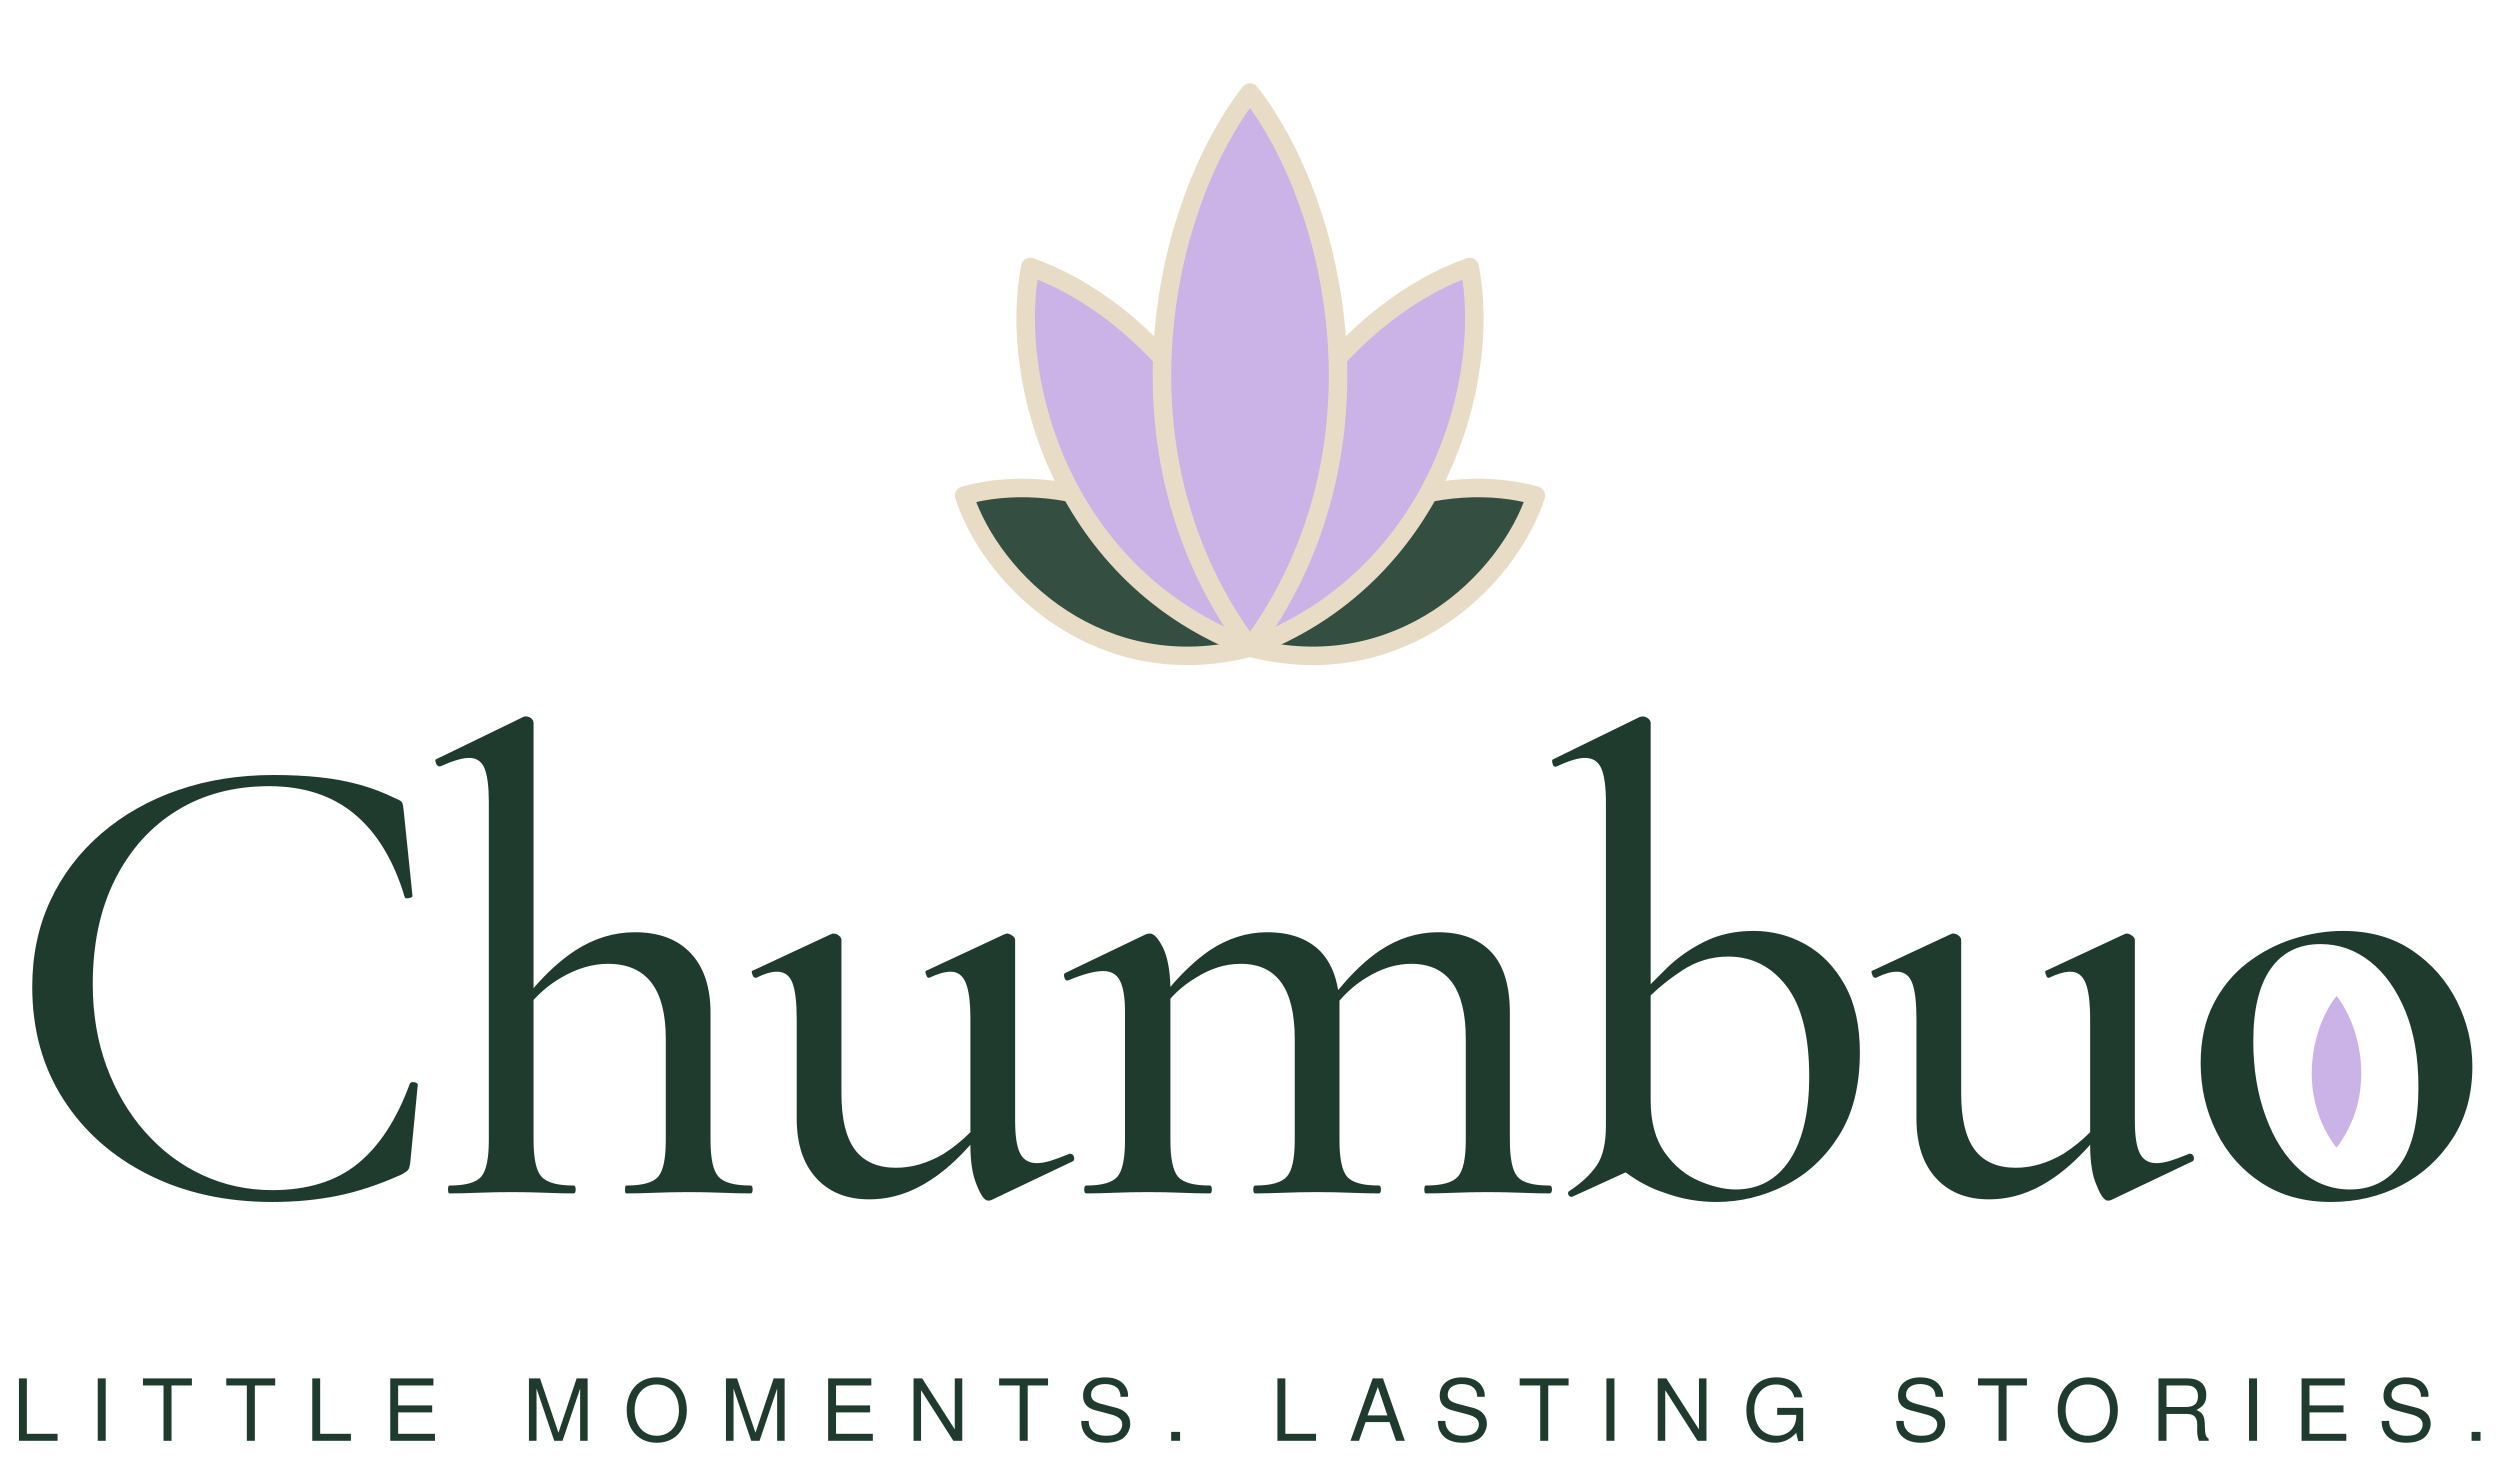
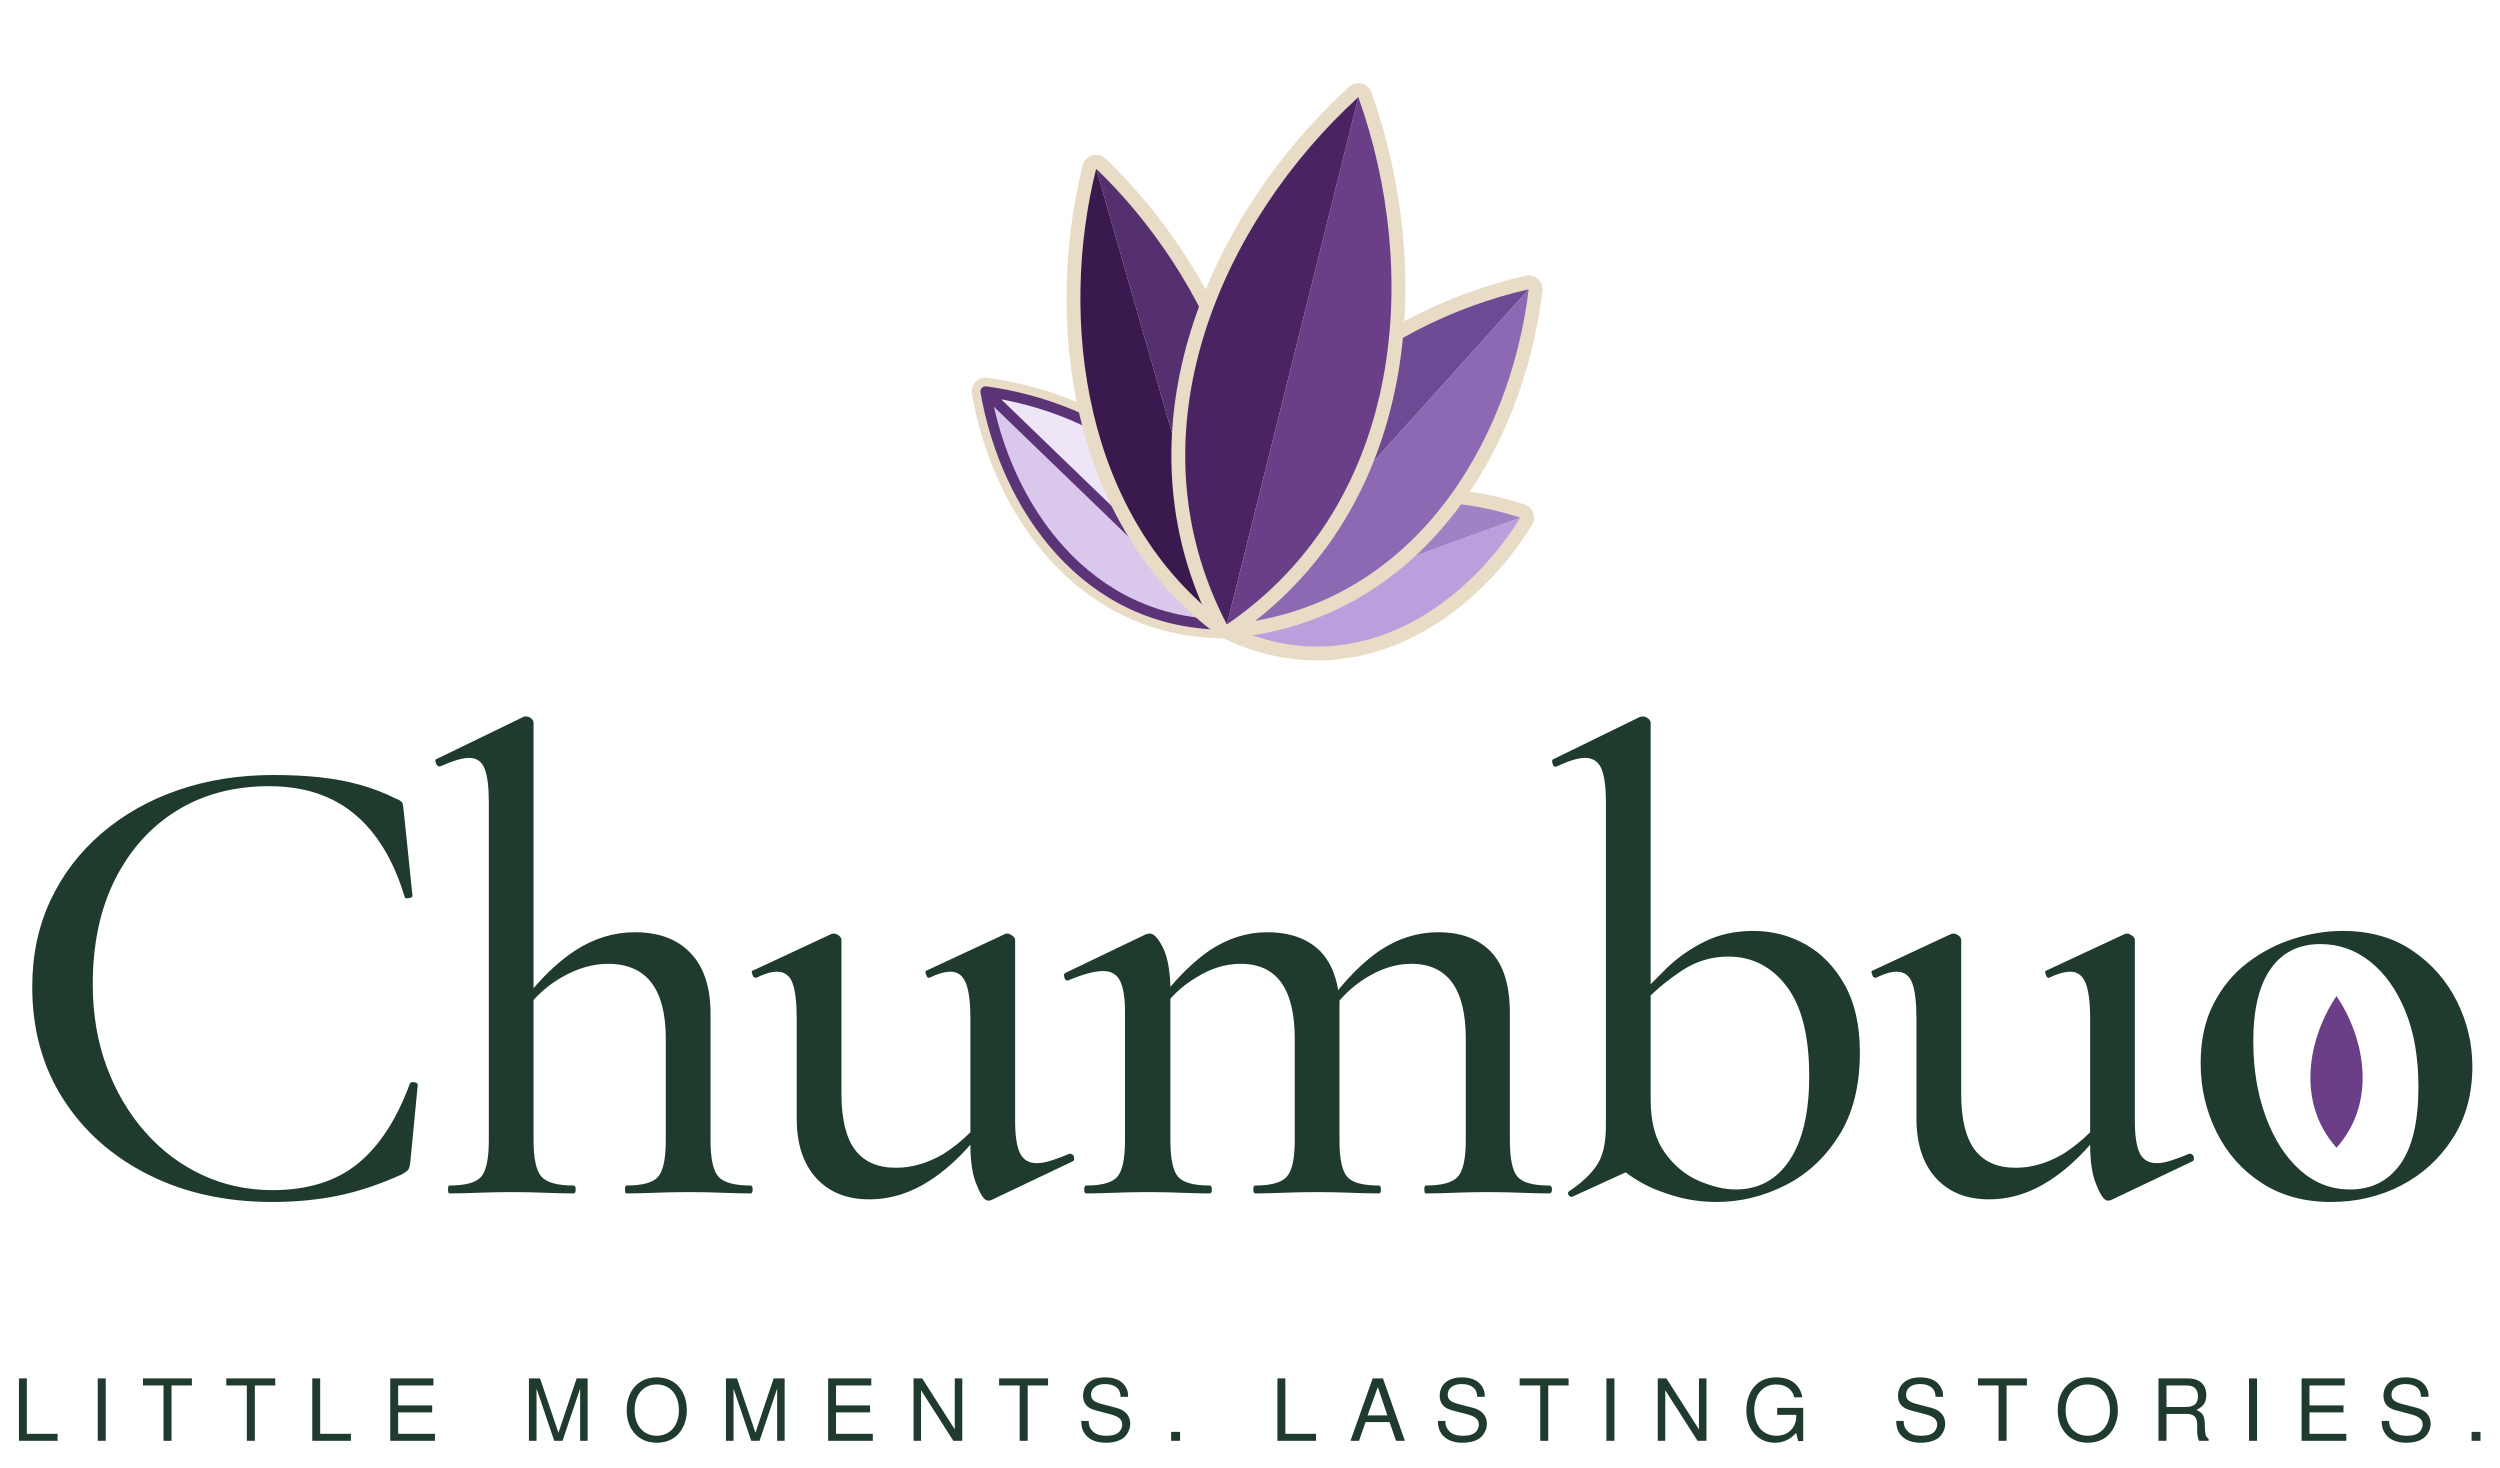
<svg xmlns="http://www.w3.org/2000/svg" width="380" height="223" viewBox="0 0 380 223" role="img" aria-label="Chumbuo">
  <g transform="translate(133.75 0) scale(1.757812)">
-     <g transform="translate(32 56)">
-       <path d="M0 0C-9 -9.8 -5.4 -22.4 0 -28C5.4 -22.4 9 -9.8 0 0Z" transform="rotate(-62)" fill="#1F3B2E" fill-opacity="0.9" stroke="#E8DCC6" stroke-width="1.6" stroke-linejoin="round" />
-       <path d="M0 0C-9 -9.8 -5.4 -22.4 0 -28C5.4 -22.4 9 -9.8 0 0Z" transform="rotate(62)" fill="#1F3B2E" fill-opacity="0.9" stroke="#E8DCC6" stroke-width="1.6" stroke-linejoin="round" />
-       <path d="M0 0C-11 -13.3 -6.6 -30.4 0 -38C6.6 -30.4 11 -13.3 0 0Z" transform="rotate(-30)" fill="#CBB3E8" stroke="#E8DCC6" stroke-width="1.6" stroke-linejoin="round" />
-       <path d="M0 0C-11 -13.3 -6.6 -30.4 0 -38C6.6 -30.4 11 -13.3 0 0Z" transform="rotate(30)" fill="#CBB3E8" stroke="#E8DCC6" stroke-width="1.6" stroke-linejoin="round" />
-       <path d="M0 0C-12.5 -16.8 -7.5 -38.4 0 -48C7.5 -38.4 12.5 -16.8 0 0Z" transform="rotate(0)" fill="#CBB3E8" stroke="#E8DCC6" stroke-width="1.6" stroke-linejoin="round" />
+     <g transform="translate(30 54)">
+       <g transform="rotate(-46)">
+         <path d="M0 0C-8.5 -8.7 -5.95 -20.88 0 -29ZM0 0C8.5 -8.7 5.95 -20.88 0 -29Z" fill="none" stroke="#E8DCC6" stroke-width="2.4" stroke-linejoin="round" />
+         <path d="M0 0C-8.5 -8.7 -5.95 -20.88 0 -29Z" fill="#D9C8EC" />
+         <path d="M0 0C8.5 -8.7 5.95 -20.88 0 -29Z" fill="#EEE5F7" />
+         <path d="M0 0C-8.5 -8.7 -5.95 -20.88 0 -29ZM0 0C8.5 -8.7 5.95 -20.88 0 -29Z" fill="none" stroke="#5B3478" stroke-width="0.9" stroke-linejoin="round" />
+       </g>
+       <g transform="rotate(70)">
+         <path d="M0 0C-8.5 -8.1 -5.95 -19.44 0 -27ZM0 0C8.5 -8.1 5.95 -19.44 0 -27Z" fill="none" stroke="#E8DCC6" stroke-width="2.4" stroke-linejoin="round" />
+         <path d="M0 0C-8.5 -8.1 -5.95 -19.44 0 -27Z" fill="#9F82C6" />
+         <path d="M0 0C8.5 -8.1 5.95 -19.44 0 -27Z" fill="#B9A0DC" />
+       </g>
+       <g transform="rotate(-16)">
+         <path d="M0 0C-9.5 -12.3 -6.65 -29.52 0 -41ZM0 0C9.5 -12.3 6.65 -29.52 0 -41Z" fill="none" stroke="#E8DCC6" stroke-width="2.4" stroke-linejoin="round" />
+         <path d="M0 0C-9.5 -12.3 -6.65 -29.52 0 -41Z" fill="#3A1A4E" />
+         <path d="M0 0C9.5 -12.3 6.65 -29.52 0 -41Z" fill="#55306E" />
+       </g>
+       <g transform="rotate(42)">
+         <path d="M0 0C-11 -11.7 -7.7 -28.08 0 -39ZM0 0C11 -11.7 7.7 -28.08 0 -39Z" fill="none" stroke="#E8DCC6" stroke-width="2.4" stroke-linejoin="round" />
+         <path d="M0 0C-11 -11.7 -7.7 -28.08 0 -39Z" fill="#6E4A94" />
+         <path d="M0 0C11 -11.7 7.7 -28.08 0 -39Z" fill="#8C69B2" />
+       </g>
+       <g transform="rotate(14)">
+         <path d="M0 0C-12.5 -14.1 -8.75 -33.84 0 -47ZM0 0C12.5 -14.1 8.75 -33.84 0 -47Z" fill="none" stroke="#E8DCC6" stroke-width="2.4" stroke-linejoin="round" />
+         <path d="M0 0C-12.5 -14.1 -8.75 -33.84 0 -47Z" fill="#4A2462" />
+         <path d="M0 0C12.5 -14.1 8.75 -33.84 0 -47Z" fill="#6A3F88" />
+       </g>
    </g>
  </g>
  <g transform="translate(0 89)">
    <path d="M41.6 28.8L41.6 28.8Q45.4 28.8 48.65 29.15Q51.9 29.5 54.75 30.3Q57.6 31.1 60.2 32.4L60.2 32.4Q61 32.7 61.15 33.05Q61.3 33.4 61.4 34.6L61.4 34.6L62.7 47.2Q62.7 47.4 62.2 47.5L62.2 47.5Q61.8 47.6 61.6 47.5L61.6 47.5Q61.5 47.4 61.5 47.3L61.5 47.3Q59 39 53.9 34.75Q48.8 30.5 40.9 30.5L40.9 30.5Q32.9 30.5 26.9 34.2Q20.9 37.9 17.5 44.65Q14.1 51.4 14.1 60.6L14.1 60.6Q14.1 67.4 16.2 73.1Q18.3 78.8 22.05 83.05Q25.8 87.3 30.75 89.6Q35.7 91.9 41.4 91.9L41.4 91.9Q49.4 91.9 54.35 87.9Q59.3 83.9 62.3 75.7L62.3 75.7Q62.5 75.4 63 75.5Q63.5 75.6 63.5 75.9L63.5 75.9L62.4 87.3Q62.3 88.5 62.05 88.8Q61.8 89.1 61.1 89.5L61.1 89.5Q56 91.8 51.35 92.75Q46.7 93.7 41.4 93.7L41.4 93.7Q30.8 93.7 22.55 89.55Q14.3 85.4 9.6 78.05Q4.9 70.7 4.9 61L4.9 61Q4.9 53.8 7.65 47.9Q10.4 42 15.4 37.7Q20.4 33.4 27.05 31.1Q33.7 28.8 41.6 28.8M68.3 92.4L68.3 92.4Q68.1 92.4 68.1 91.8Q68.1 91.2 68.3 91.2L68.3 91.2Q72 91.2 73.15 89.85Q74.3 88.5 74.3 84.3L74.3 84.3L74.3 32.9Q74.3 29.4 73.65 27.8Q73 26.2 71.3 26.2L71.3 26.2Q69.8 26.2 66.9 27.5L66.9 27.5Q66.8 27.5 66.8 27.5L66.8 27.5Q66.5 27.5 66.3 27.1L66.3 27.1Q66.1 26.6 66.2 26.5L66.2 26.5Q66.2 26.4 66.3 26.4L66.3 26.4L79.7 19.9L80 19.9Q80.4 19.9 80.75 20.2Q81.1 20.5 81.1 20.9L81.1 20.9L81.1 61.2Q84.2 57.6 87.4 55.5L87.4 55.5Q91.7 52.7 96.5 52.7L96.5 52.7Q102 52.7 105 55.9Q108 59.1 108 65L108 65L108 84.3Q108 88.5 109.2 89.85Q110.4 91.2 114.1 91.2L114.1 91.2Q114.4 91.2 114.4 91.8Q114.4 92.4 114.1 92.4L114.1 92.4Q112.2 92.4 109.8 92.3Q107.4 92.2 104.7 92.2Q102 92.2 99.55 92.3Q97.1 92.4 95.2 92.4L95.2 92.4Q95 92.4 95 91.8Q95 91.2 95.2 91.2L95.2 91.2Q98.9 91.2 100.05 89.85Q101.2 88.5 101.2 84.3L101.2 84.3L101.2 68.9Q101.2 57.5 92.4 57.5L92.4 57.5Q88.9 57.5 85.3 59.6L85.3 59.6Q82.9 61 81.1 63L81.1 63L81.1 84.3Q81.1 88.5 82.3 89.85Q83.5 91.2 87.2 91.2L87.2 91.2Q87.5 91.2 87.5 91.8Q87.5 92.4 87.2 92.4L87.2 92.4Q85.3 92.4 82.9 92.3Q80.5 92.2 77.8 92.2Q75.1 92.2 72.65 92.3Q70.2 92.4 68.3 92.4M132.1 93.3L132.1 93.3Q127 93.3 124.05 90.05Q121.1 86.8 121.1 81L121.1 81L121.1 65.9Q121.1 62.1 120.45 60.4Q119.8 58.7 118.1 58.7L118.1 58.7Q116.8 58.7 115 59.6L115 59.6Q114.9 59.7 114.8 59.6L114.8 59.6Q114.5 59.6 114.4 59.2L114.4 59.2Q114.2 58.8 114.3 58.6L114.3 58.6Q114.4 58.5 114.5 58.5L114.5 58.5L126.3 53Q126.5 52.9 126.7 52.9L126.7 52.9Q127.1 52.9 127.5 53.2Q127.9 53.5 127.9 53.9L127.9 53.9L127.9 77.2Q127.9 83 129.95 85.75Q132 88.5 136.2 88.5L136.2 88.5Q139.8 88.5 143.4 86.4L143.4 86.4Q145.6 85 147.5 83.1L147.5 83.1L147.5 65.9Q147.5 62.1 146.8 60.4Q146.1 58.7 144.5 58.7L144.5 58.7Q143.2 58.7 141.3 59.6L141.3 59.6Q141.2 59.7 141.1 59.6L141.1 59.6Q140.9 59.6 140.8 59.2L140.8 59.2Q140.6 58.8 140.7 58.6L140.7 58.6Q140.8 58.5 140.9 58.5L140.9 58.5L152.7 53Q152.9 52.9 153.1 52.9L153.1 52.9Q153.4 52.9 153.85 53.2Q154.3 53.5 154.3 53.9L154.3 53.9L154.3 81.4Q154.3 84.8 155.05 86.3Q155.8 87.8 157.6 87.8L157.6 87.8Q158.5 87.8 159.65 87.45Q160.8 87.1 162.5 86.4L162.5 86.4Q162.6 86.3 162.8 86.4L162.8 86.4Q163 86.4 163.2 86.7L163.2 86.7Q163.4 87.3 163.1 87.5L163.1 87.5L150.7 93.4Q150.5 93.5 150.2 93.5L150.2 93.5Q149.4 93.5 148.5 91.2L148.5 91.2Q147.5 89 147.5 85L147.5 85Q144.5 88.4 141.4 90.4L141.4 90.4Q137 93.3 132.1 93.3M216.7 92.4L216.7 92.4Q216.5 92.4 216.5 91.8Q216.5 91.2 216.7 91.2L216.7 91.2Q220.4 91.2 221.6 89.85Q222.8 88.5 222.8 84.3L222.8 84.3L222.8 68.9Q222.8 57.5 214.5 57.5L214.5 57.5Q211.1 57.5 207.7 59.6L207.7 59.6Q205.4 61 203.6 63.1L203.6 63.1Q203.6 63.8 203.6 64.5L203.6 64.5L203.6 84.3Q203.6 88.5 204.75 89.85Q205.9 91.2 209.6 91.2L209.6 91.2Q209.9 91.2 209.9 91.8Q209.9 92.4 209.6 92.4L209.6 92.4Q207.7 92.4 205.3 92.3Q202.9 92.2 200.2 92.2Q197.5 92.2 195.05 92.3Q192.6 92.4 190.8 92.4L190.8 92.4Q190.5 92.4 190.5 91.8Q190.5 91.2 190.8 91.2L190.8 91.2Q194.4 91.2 195.6 89.85Q196.8 88.5 196.8 84.3L196.8 84.3L196.8 68.9Q196.8 57.5 188.6 57.5L188.6 57.5Q185.1 57.5 181.8 59.6L181.8 59.6Q179.6 60.9 177.9 62.8L177.9 62.8L177.9 84.3Q177.9 88.5 179.05 89.85Q180.2 91.2 183.9 91.2L183.9 91.2Q184.2 91.2 184.2 91.8Q184.2 92.4 183.9 92.4L183.9 92.4Q182 92.4 179.6 92.3Q177.2 92.2 174.5 92.2Q171.8 92.2 169.35 92.3Q166.9 92.4 165.1 92.4L165.1 92.4Q164.8 92.4 164.8 91.8Q164.8 91.2 165.1 91.2L165.1 91.2Q168.7 91.2 169.85 89.85Q171 88.5 171 84.3L171 84.3L171 64.8Q171 61.6 170.25 60.1Q169.5 58.6 167.7 58.6L167.7 58.6Q166.7 58.6 165.4 58.95Q164.1 59.3 162.4 60L162.4 60Q162.2 60.1 162.1 60L162.1 60Q161.9 60 161.8 59.6L161.8 59.6Q161.6 59.1 161.9 58.9L161.9 58.9L174.2 53Q174.6 52.9 174.8 52.9L174.8 52.9Q175.7 52.9 176.8 55.1L176.8 55.1Q177.8 57.2 177.9 61L177.9 61Q180.8 57.6 183.8 55.5L183.8 55.5Q188 52.7 192.6 52.7L192.6 52.7Q197.8 52.7 200.7 55.6L200.7 55.6Q202.8 57.8 203.4 61.5L203.4 61.5Q206.5 57.7 209.7 55.5L209.7 55.5Q213.9 52.7 218.6 52.7L218.6 52.7Q223.8 52.7 226.65 55.7Q229.5 58.7 229.5 65L229.5 65L229.5 84.3Q229.5 88.5 230.65 89.85Q231.8 91.2 235.5 91.2L235.5 91.2Q235.9 91.2 235.9 91.8Q235.9 92.4 235.5 92.4L235.5 92.4Q233.7 92.4 231.25 92.3Q228.8 92.2 226.1 92.2L226.1 92.2Q223.5 92.2 221.05 92.3Q218.6 92.4 216.7 92.4M260.9 93.7L260.9 93.7Q256.8 93.7 253 92.3L253 92.3Q249.9 91.3 247.1 89.2L247.1 89.2L239 92.9Q238.6 93 238.4 92.6Q238.2 92.2 238.6 92L238.6 92Q241.3 90.2 242.7 88.15Q244.1 86.1 244.1 82.1L244.1 82.1L244.1 33Q244.1 29.4 243.4 27.8Q242.7 26.2 240.9 26.2L240.9 26.2Q239.4 26.2 236.6 27.5L236.6 27.5Q236.5 27.6 236.3 27.5L236.3 27.5Q236.1 27.5 236 27.1L236 27.1Q235.8 26.5 236.1 26.4L236.1 26.4L249.2 20Q249.5 19.9 249.7 19.9L249.7 19.9Q250.1 19.9 250.5 20.2Q250.9 20.5 250.9 20.9L250.9 20.9L250.9 60.6Q252.1 59.4 253.4 58.1L253.4 58.1Q255.9 55.7 259.15 54.1Q262.4 52.5 266.5 52.5L266.5 52.5Q270.8 52.5 274.45 54.55Q278.1 56.6 280.4 60.7Q282.7 64.8 282.7 71L282.7 71Q282.7 78.6 279.5 83.65Q276.3 88.7 271.3 91.2Q266.3 93.7 260.9 93.7M250.9 62.3L250.9 78.2Q250.9 83.2 253.05 86.2Q255.2 89.2 258.25 90.5Q261.3 91.8 263.8 91.8L263.8 91.8Q269.1 91.8 272.05 87.3Q275 82.8 275 74.6L275 74.6Q275 65.4 271.55 60.9Q268.1 56.4 262.7 56.4L262.7 56.4Q258.9 56.4 255.7 58.5L255.7 58.5Q253.1 60.2 250.9 62.3L250.9 62.3M302.3 93.3L302.3 93.3Q297.2 93.3 294.25 90.05Q291.3 86.8 291.3 81L291.3 81L291.3 65.9Q291.3 62.1 290.65 60.4Q290 58.7 288.3 58.7L288.3 58.7Q287 58.7 285.2 59.6L285.2 59.6Q285.1 59.7 285 59.6L285 59.6Q284.7 59.6 284.6 59.2L284.6 59.2Q284.4 58.8 284.5 58.6L284.5 58.6Q284.6 58.5 284.7 58.5L284.7 58.5L296.5 53Q296.7 52.9 296.9 52.9L296.9 52.9Q297.3 52.9 297.7 53.2Q298.1 53.5 298.1 53.9L298.1 53.9L298.1 77.2Q298.1 83 300.15 85.75Q302.2 88.5 306.4 88.5L306.4 88.5Q310 88.5 313.6 86.4L313.6 86.4Q315.8 85 317.7 83.1L317.7 83.1L317.7 65.9Q317.7 62.1 317 60.4Q316.3 58.7 314.7 58.7L314.7 58.7Q313.4 58.7 311.5 59.6L311.5 59.6Q311.4 59.7 311.3 59.6L311.3 59.6Q311.1 59.6 311 59.2L311 59.2Q310.8 58.8 310.9 58.6L310.9 58.6Q311 58.5 311.1 58.5L311.1 58.5L322.9 53Q323.1 52.9 323.3 52.9L323.3 52.9Q323.6 52.9 324.05 53.2Q324.5 53.5 324.5 53.9L324.5 53.9L324.5 81.4Q324.5 84.8 325.25 86.3Q326 87.8 327.8 87.8L327.8 87.8Q328.7 87.8 329.85 87.45Q331 87.1 332.7 86.4L332.7 86.4Q332.8 86.3 333 86.4L333 86.4Q333.2 86.4 333.4 86.7L333.4 86.7Q333.6 87.3 333.3 87.5L333.3 87.5L320.9 93.4Q320.7 93.5 320.4 93.5L320.4 93.5Q319.6 93.5 318.7 91.2L318.7 91.2Q317.7 89 317.7 85L317.7 85Q314.7 88.4 311.6 90.4L311.6 90.4Q307.2 93.3 302.3 93.3M354.3 93.7L354.3 93.7Q348.2 93.7 343.75 90.8Q339.3 87.9 336.9 83.05Q334.5 78.2 334.5 72.6L334.5 72.6Q334.5 67.4 336.45 63.6Q338.4 59.8 341.6 57.35Q344.8 54.9 348.6 53.7Q352.4 52.5 356.1 52.5L356.1 52.5Q362.3 52.5 366.7 55.5Q371.1 58.5 373.45 63.2Q375.8 67.9 375.8 73.1L375.8 73.1Q375.8 79.4 372.8 84.05Q369.8 88.7 364.95 91.2Q360.1 93.7 354.3 93.7M357.2 91.8L357.2 91.8Q362.1 91.8 364.85 87.95Q367.6 84.1 367.6 76.2L367.6 76.2Q367.6 69.5 365.6 64.65Q363.6 59.8 360.25 57.15Q356.9 54.5 352.7 54.5L352.7 54.5Q347.8 54.5 345.15 58.25Q342.5 62 342.5 69.3L342.5 69.3Q342.5 75.6 344.4 80.75Q346.3 85.9 349.6 88.85Q352.9 91.8 357.2 91.8" fill="#1F3B2E" />
-     <path d="M0 0C-6.18 -8.075 -3.708 -18.458 0 -23.072C3.708 -18.458 6.18 -8.075 0 0Z" transform="translate(355.15 85.46)" fill="#CBB3E8" />
+     <path d="M0 0C-6.18 -6.922 -4.326 -16.612 0 -23.072C4.326 -16.612 6.18 -6.922 0 0Z" transform="translate(355.15 85.46)" fill="#6A3F88" />
  </g>
  <text x="190" y="219" text-anchor="middle" font-family="Jost, Helvetica, Arial, sans-serif" font-size="13" letter-spacing="4.5" fill="#1F3B2E">LITTLE MOMENTS. LASTING STORIES.</text>
</svg>
